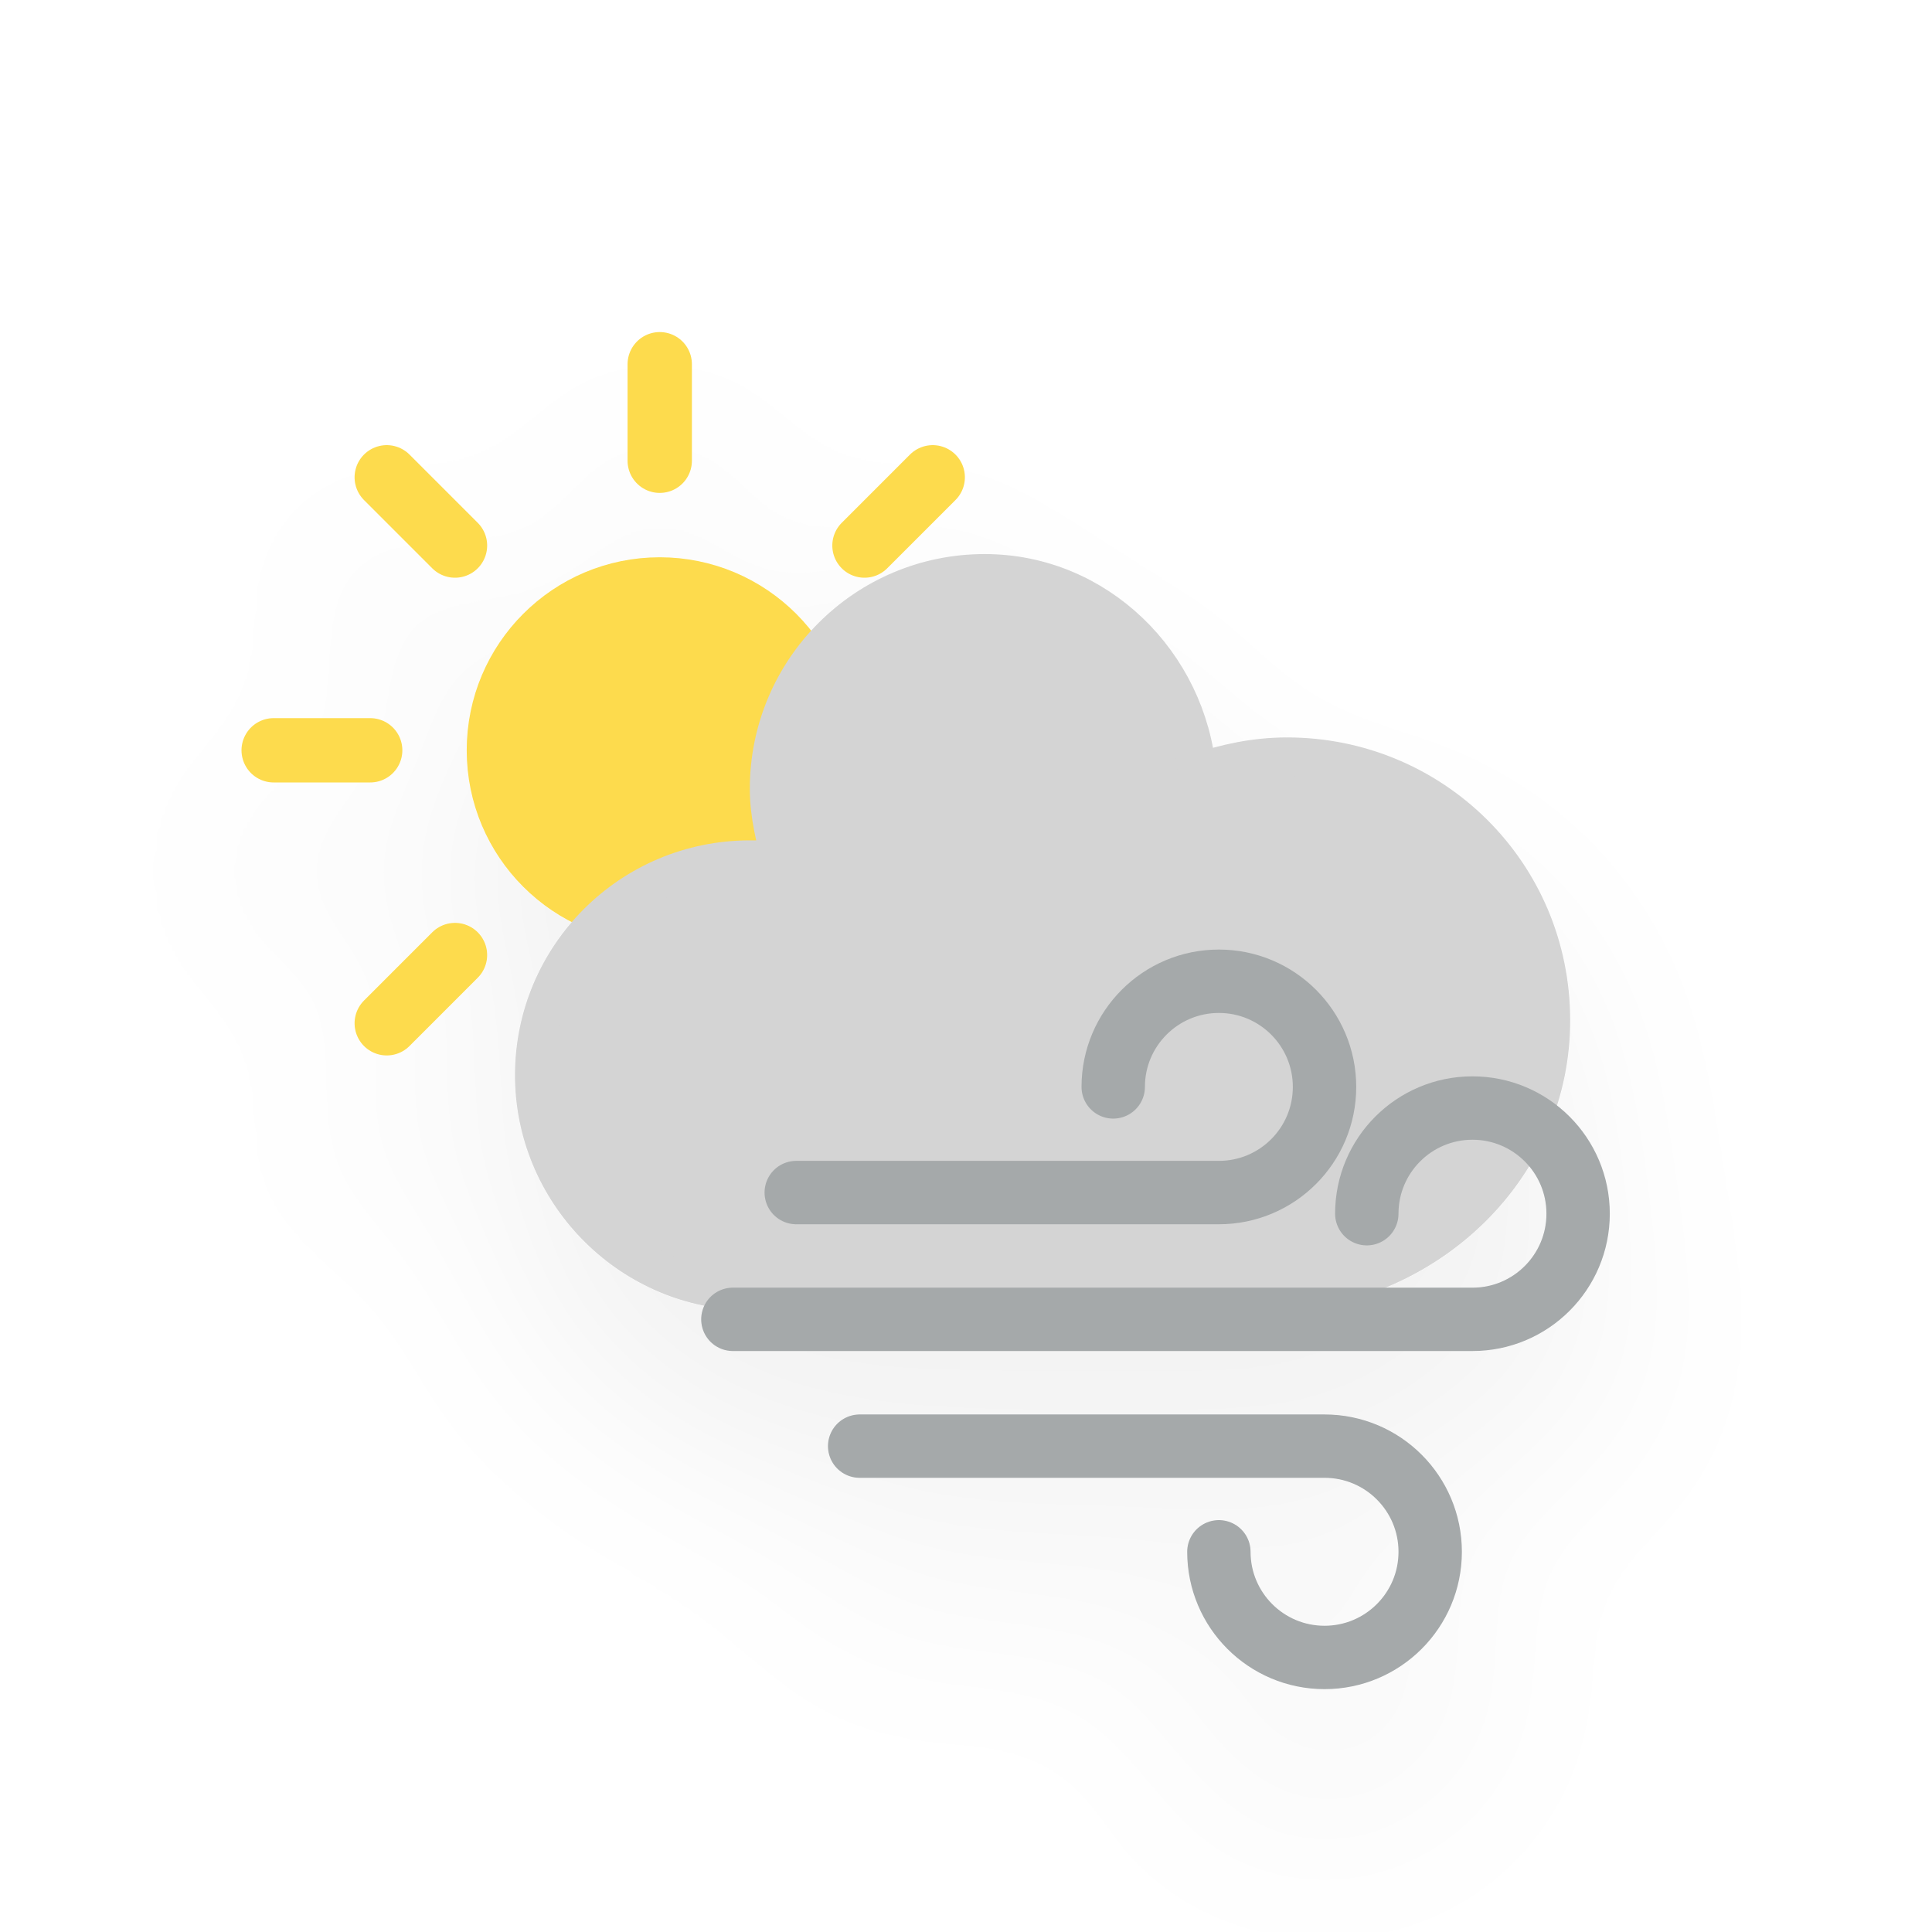
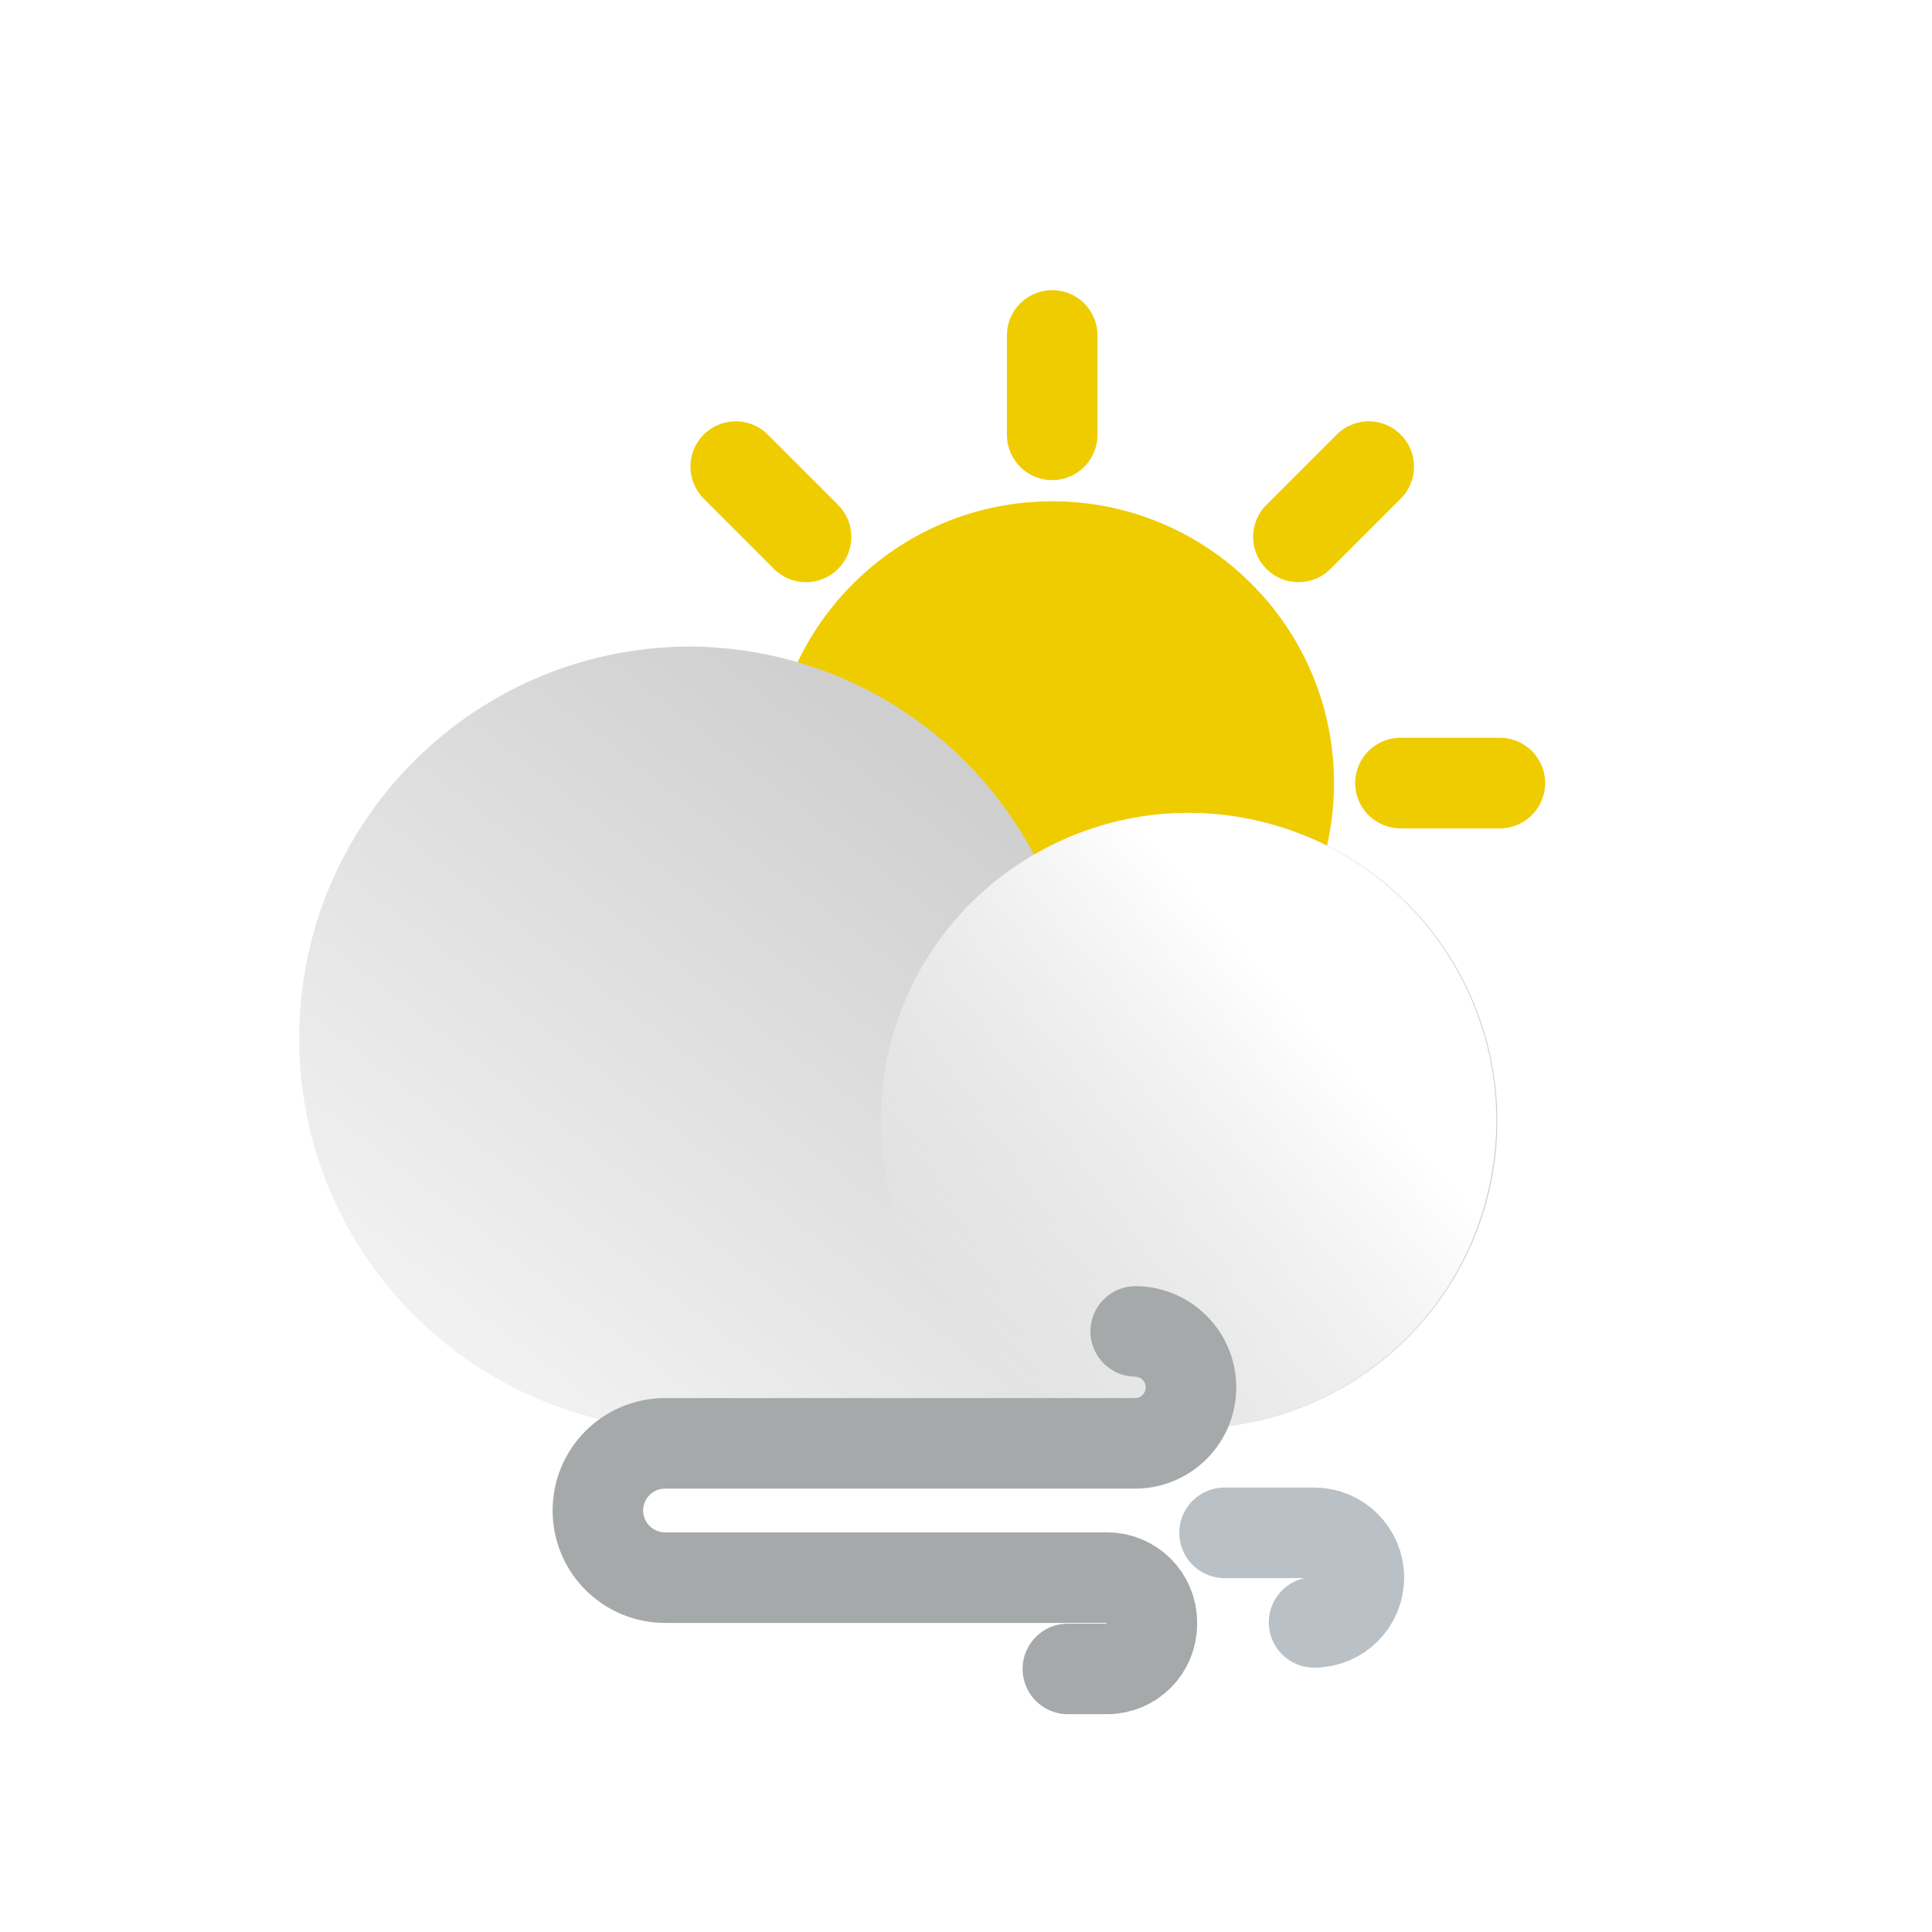
- <svg xmlns="http://www.w3.org/2000/svg" version="1.1" width="64" height="64" viewbox="0 0 64 64" id="svg66">
-   <defs id="defs19">
-     <filter id="blur" width="200%" height="200%">
-       <feGaussianBlur in="SourceAlpha" stdDeviation="3" id="feGaussianBlur2" />
-       <feOffset dx="0" dy="4" result="offsetblur" id="feOffset4" />
-       <feComponentTransfer id="feComponentTransfer8">
-         <feFuncA type="linear" slope="0.05" id="feFuncA6" />
-       </feComponentTransfer>
-       <feMerge id="feMerge14">
-         <feMergeNode id="feMergeNode10" />
-         <feMergeNode in="SourceGraphic" id="feMergeNode12" />
-       </feMerge>
-     </filter>
-     <style type="text/css" id="style17">
- 
-         </style>
-     <filter id="blur-4" width="200%" height="200%">
-       <feGaussianBlur in="SourceAlpha" stdDeviation="3" id="feGaussianBlur40" />
-       <feOffset dx="0" dy="4" result="offsetblur" id="feOffset42" />
-       <feComponentTransfer id="feComponentTransfer46">
-         <feFuncA type="linear" slope="0.05" id="feFuncA44" />
-       </feComponentTransfer>
-       <feMerge id="feMerge52">
-         <feMergeNode id="feMergeNode48" />
-         <feMergeNode in="SourceGraphic" id="feMergeNode50" />
-       </feMerge>
-     </filter>
-     <style type="text/css" id="style55">
- 
- 
-         </style>
+ <svg xmlns="http://www.w3.org/2000/svg" data-name="Layer 1" id="Layer_1" width="64" height="64" viewBox="0 0 64 64" version="1.1">
+   <defs id="defs14">
+     <style id="style2">.cls-1{fill:#efcc00;}.cls-2,.cls-5,.cls-6{fill:none;stroke-linecap:round;stroke-miterlimit:10;stroke-width:3px;}.cls-2{stroke:#efcc00;}.cls-3{fill:url(#linear-gradient);}.cls-4{fill:url(#linear-gradient-2);}.cls-5{stroke:#a5a9aa;}.cls-6{stroke:#b9c1c6;}</style>
+     <linearGradient gradientTransform="matrix(-0.7414105,0,0,0.7414105,-713.9685,9.629295)" gradientUnits="userSpaceOnUse" id="linear-gradient" x1="-989.28" x2="-1010.37" y1="52.39" y2="25.08">
+       <stop offset="0" stop-color="#f2f2f2" id="stop4" />
+       <stop offset="1" stop-color="#cfcfcf" id="stop6" />
+     </linearGradient>
+     <linearGradient gradientTransform="matrix(0,-0.7414105,-0.7414105,0,-87.97171,-707.4773)" gradientUnits="userSpaceOnUse" id="linear-gradient-2" x1="-1022.95" x2="-1011.33" y1="-90.94" y2="-73.29">
+       <stop offset="0.02" stop-color="#fff" id="stop9" />
+       <stop offset="1" stop-color="#fff" stop-opacity="0" id="stop11" />
+     </linearGradient>
  </defs>
-   <g filter="url(#blur)" id="cloudy-day-2">
-     <g transform="matrix(1.06573,0,0,1.06573,21.85449,7.80281)" id="g63">
-       <g transform="translate(0,16)" id="g57">
-         <g class="am-weather-sun" id="g53">
-           <g id="g23">
-             <line fill="none" stroke="#fddb4e" stroke-linecap="round" stroke-width="2" transform="translate(0,9)" x1="0" x2="0" y1="0" y2="3" id="line21" />
-           </g>
-           <g transform="rotate(45)" id="g27">
-             <line fill="none" stroke="#fddb4e" stroke-linecap="round" stroke-width="2" transform="translate(0,9)" x1="0" x2="0" y1="0" y2="3" id="line25" />
-           </g>
-           <g transform="rotate(90)" id="g31">
-             <line fill="none" stroke="#fddb4e" stroke-linecap="round" stroke-width="2" transform="translate(0,9)" x1="0" x2="0" y1="0" y2="3" id="line29" />
-           </g>
-           <g transform="rotate(135)" id="g35">
-             <line fill="none" stroke="#fddb4e" stroke-linecap="round" stroke-width="2" transform="translate(0,9)" x1="0" x2="0" y1="0" y2="3" id="line33" />
-           </g>
-           <g transform="scale(-1)" id="g39">
-             <line fill="none" stroke="#fddb4e" stroke-linecap="round" stroke-width="2" transform="translate(0,9)" x1="0" x2="0" y1="0" y2="3" id="line37" />
-           </g>
-           <g transform="rotate(-135)" id="g43">
-             <line fill="none" stroke="#fddb4e" stroke-linecap="round" stroke-width="2" transform="translate(0,9)" x1="0" x2="0" y1="0" y2="3" id="line41" />
-           </g>
-           <g transform="rotate(-90)" id="g47">
-             <line fill="none" stroke="#fddb4e" stroke-linecap="round" stroke-width="2" transform="translate(0,9)" x1="0" x2="0" y1="0" y2="3" id="line45" />
-           </g>
-           <g transform="rotate(-45)" id="g51">
-             <line fill="none" stroke="#fddb4e" stroke-linecap="round" stroke-width="2" transform="translate(0,9)" x1="0" x2="0" y1="0" y2="3" id="line49" />
-           </g>
-         </g>
-         <circle cx="0" cy="0" fill="#fddb4e" r="5" stroke="#fddb4e" stroke-width="2" id="circle55" />
-       </g>
-       <g class="am-weather-cloud-2" id="g61">
-         <path d="m 47.7,35.4 c 0,-4.6 -3.7,-8.2 -8.2,-8.2 -1,0 -1.9,0.2 -2.8,0.5 -0.3,-3.4 -3.1,-6.2 -6.6,-6.2 -3.7,0 -6.7,3 -6.7,6.7 0,0.8 0.2,1.6 0.4,2.3 -0.3,-0.1 -0.7,-0.1 -1,-0.1 -3.7,0 -6.7,3 -6.7,6.7 0,3.6 2.9,6.6 6.5,6.7 h 17.2 c 4.4,-0.5 7.9,-4 7.9,-8.4 z" fill="#d4d4d4" stroke="#d4d4d4" stroke-linejoin="round" stroke-width="1.2" transform="translate(-20,-11)" id="path59" />
-       </g>
-     </g>
-     <g transform="matrix(0.7,0,0,0.7,17.27686,21.30521)" id="g71">
-       <path class="am-weather-cloud-3" d="m 13,26 h 20 a 5,5 0 0 0 0,-10 5,5 0 0 0 -5,5" fill="none" stroke="#a5a9aa" stroke-width="3" stroke-linecap="round" id="path65" />
-       <path class="am-weather-cloud-2" d="m 10,32 h 35 a 5,5 0 0 0 0,-10 5,5 0 0 0 -5,5" fill="none" stroke="#a5a9aa" stroke-width="3" stroke-linecap="round" id="path67" />
-       <path class="am-weather-cloud-1" d="m 16,38 h 22 a 5,5 0 0 1 0,10 5,5 0 0 1 -5,-5" fill="none" stroke="#a5a9aa" stroke-width="3" stroke-linecap="round" id="path69" />
-     </g>
-   </g>
+   <circle class="cls-1" cx="34.856" cy="25.94" r="9.334" id="circle18" style="stroke-width:0.741" />
+   <line class="cls-2" x1="34.856" x2="34.856" y1="11.112" y2="14.404" id="line20" />
+   <line class="cls-2" x1="34.856" x2="34.856" y1="37.477" y2="40.769" id="line22" />
+   <line class="cls-2" x1="20.028" x2="23.327" y1="25.94" y2="25.94" id="line24" />
+   <line class="cls-2" x1="46.392" x2="49.684" y1="25.94" y2="25.94" id="line26" />
+   <line class="cls-2" x1="24.373" x2="26.701" y1="15.457" y2="17.785" id="line28" />
+   <line class="cls-2" x1="43.012" x2="45.34" y1="34.096" y2="36.424" id="line30" />
+   <line class="cls-2" x1="24.373" x2="26.701" y1="36.424" y2="34.096" id="line32" />
+   <line class="cls-2" x1="43.012" x2="45.34" y1="17.785" y2="15.457" id="line34" />
+   <path class="cls-3" d="m 22.771,21.418 a 12.967,12.967 0 0 1 11.492,6.91 10.194,10.194 0 1 1 5.131,18.995 l -16.622,0.044 a 12.975,12.975 0 0 1 0,-25.949 z" id="path36" style="fill:url(#linear-gradient);stroke-width:0.741" />
+   <circle class="cls-4" cx="-25.159" cy="47.909" r="10.194" transform="rotate(-74.39)" id="circle38" style="fill:url(#linear-gradient-2);stroke-width:0.741" />
+   <path class="cls-5" d="m 37.622,44.105 a 1.854,1.854 0 0 1 1.831,1.854 v 0 a 1.854,1.854 0 0 1 -1.854,1.854 H 22.03 a 2.224,2.224 0 0 0 -2.224,2.224 v 0 a 2.224,2.224 0 0 0 2.224,2.224 h 14.643 a 1.483,1.483 0 0 1 1.483,1.483 v 0.059 A 1.483,1.483 0 0 1 36.673,55.285 H 35.375" id="path40" />
+   <path class="cls-6" d="m 43.531,53.743 a 1.483,1.483 0 0 0 1.483,-1.483 v 0 a 1.483,1.483 0 0 0 -1.483,-1.483 h -2.966" id="path42" />
</svg>
